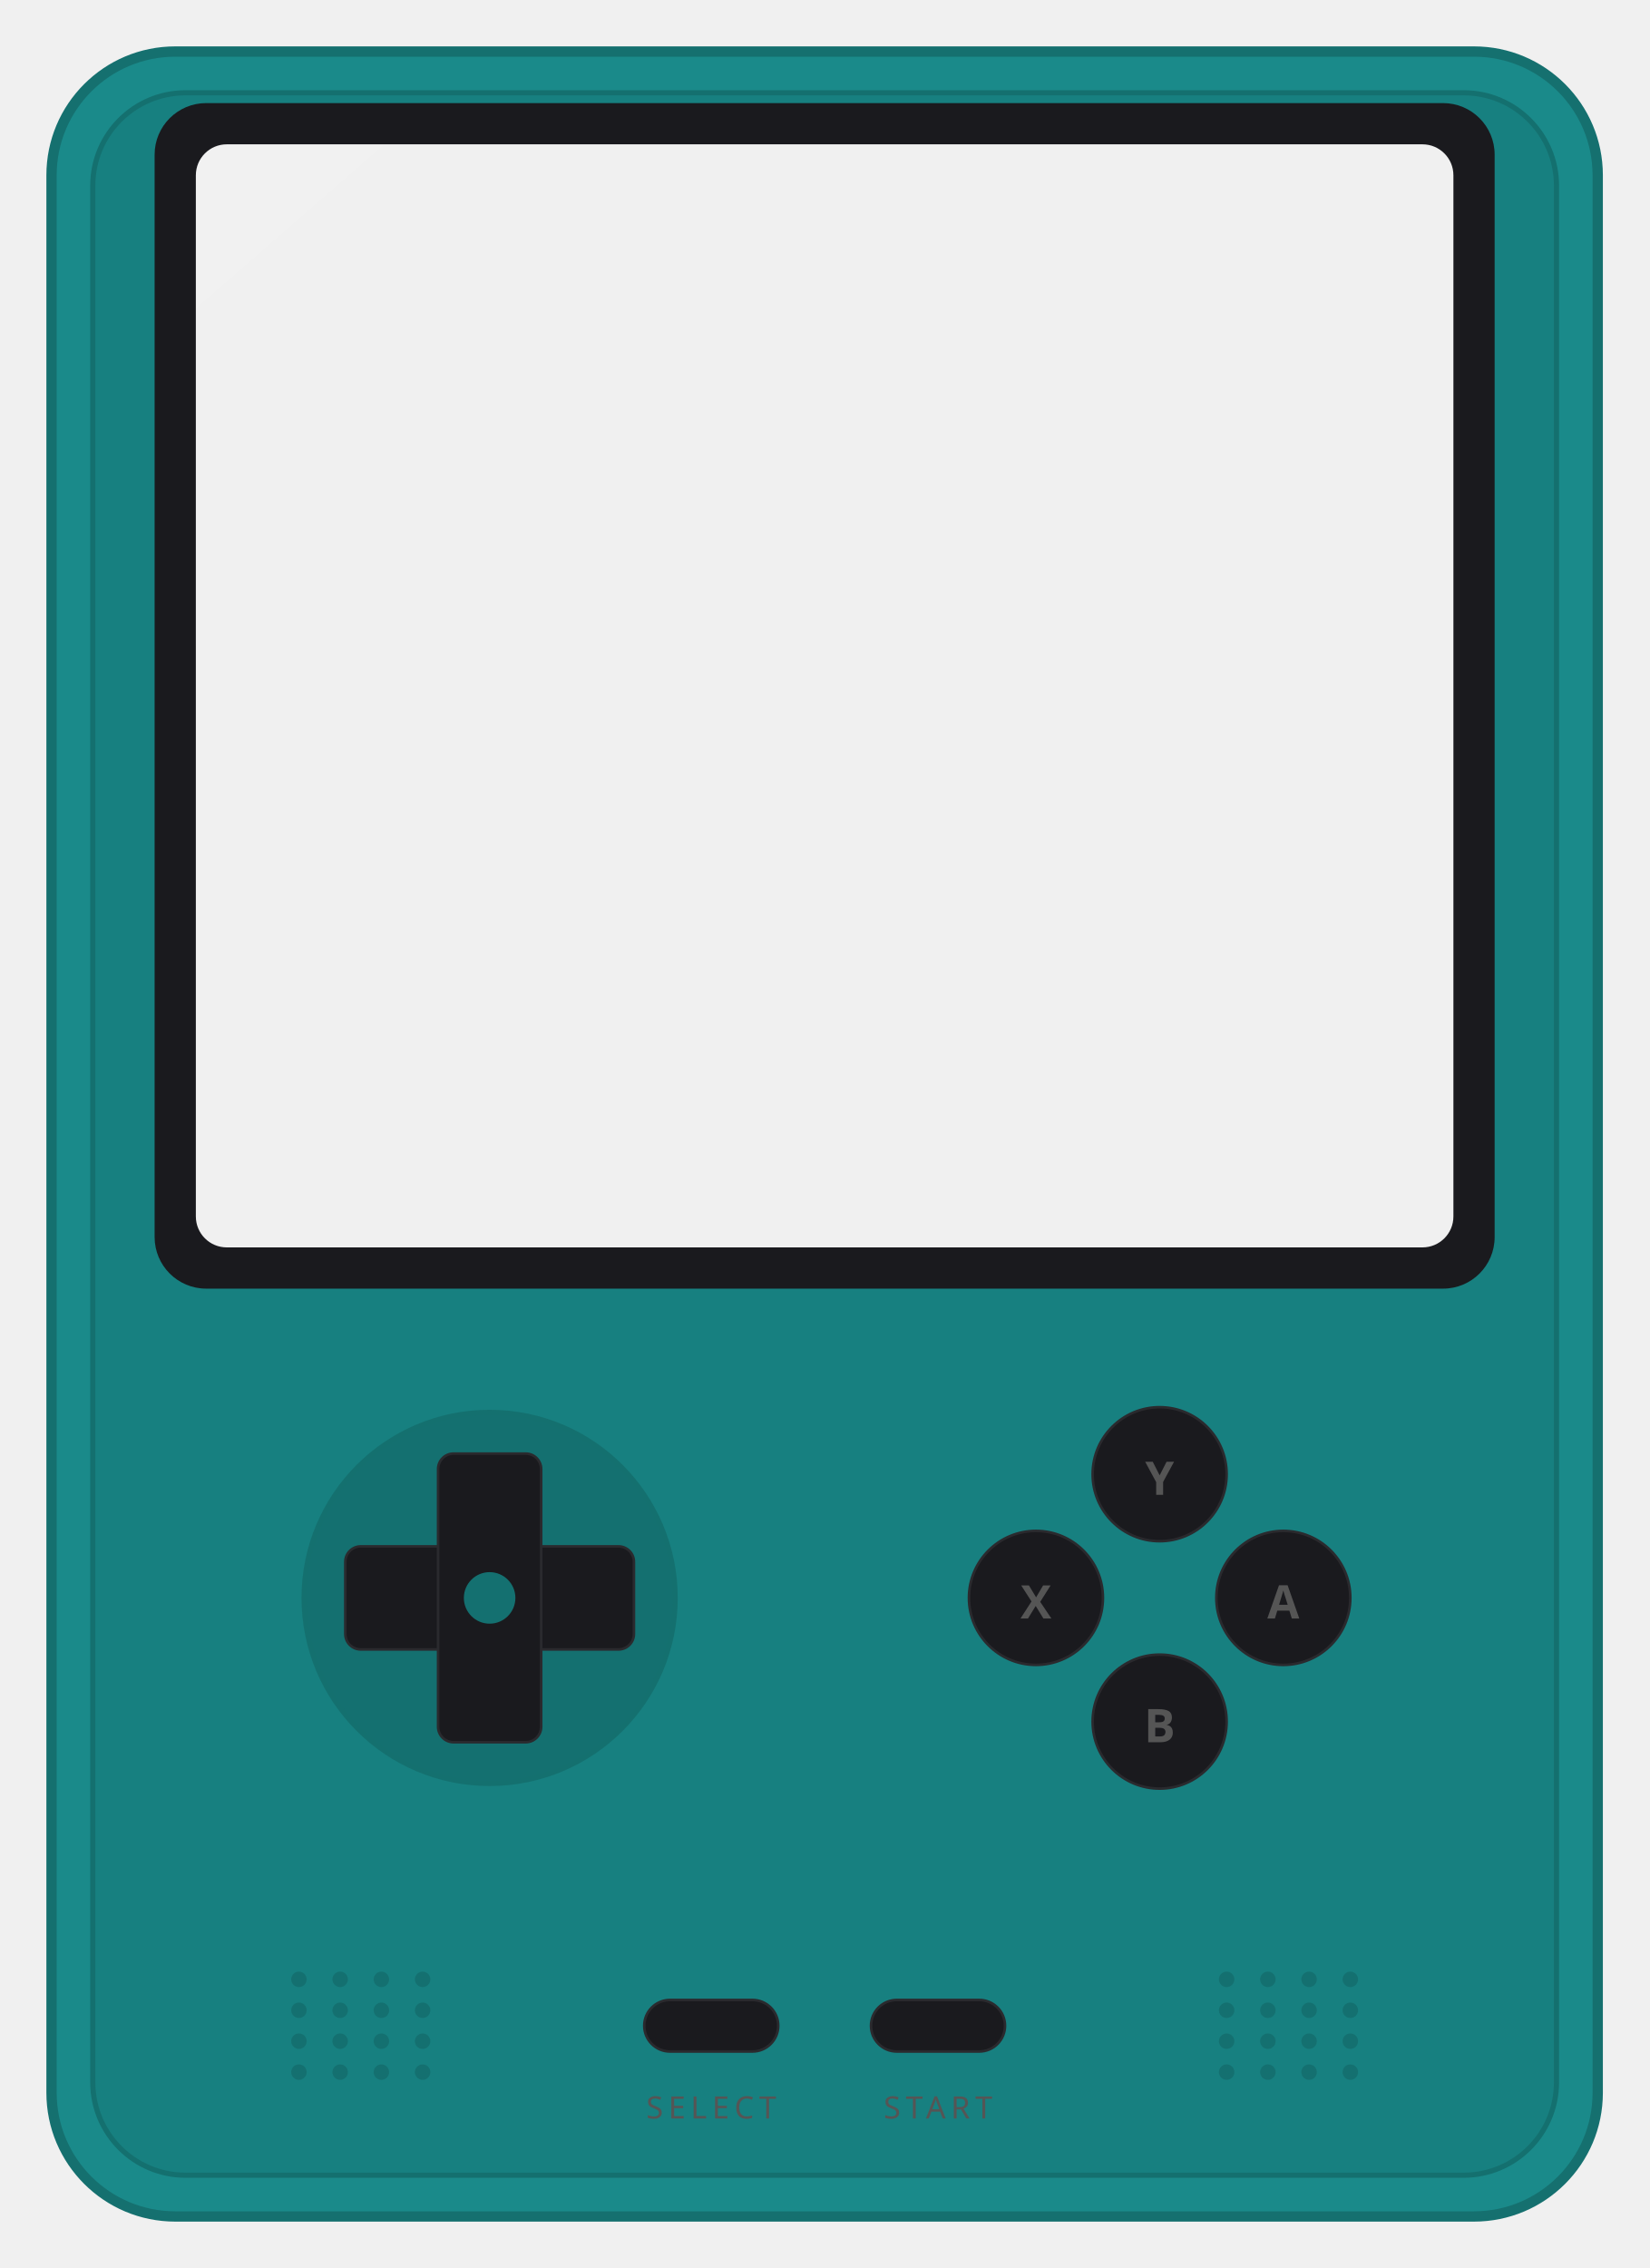
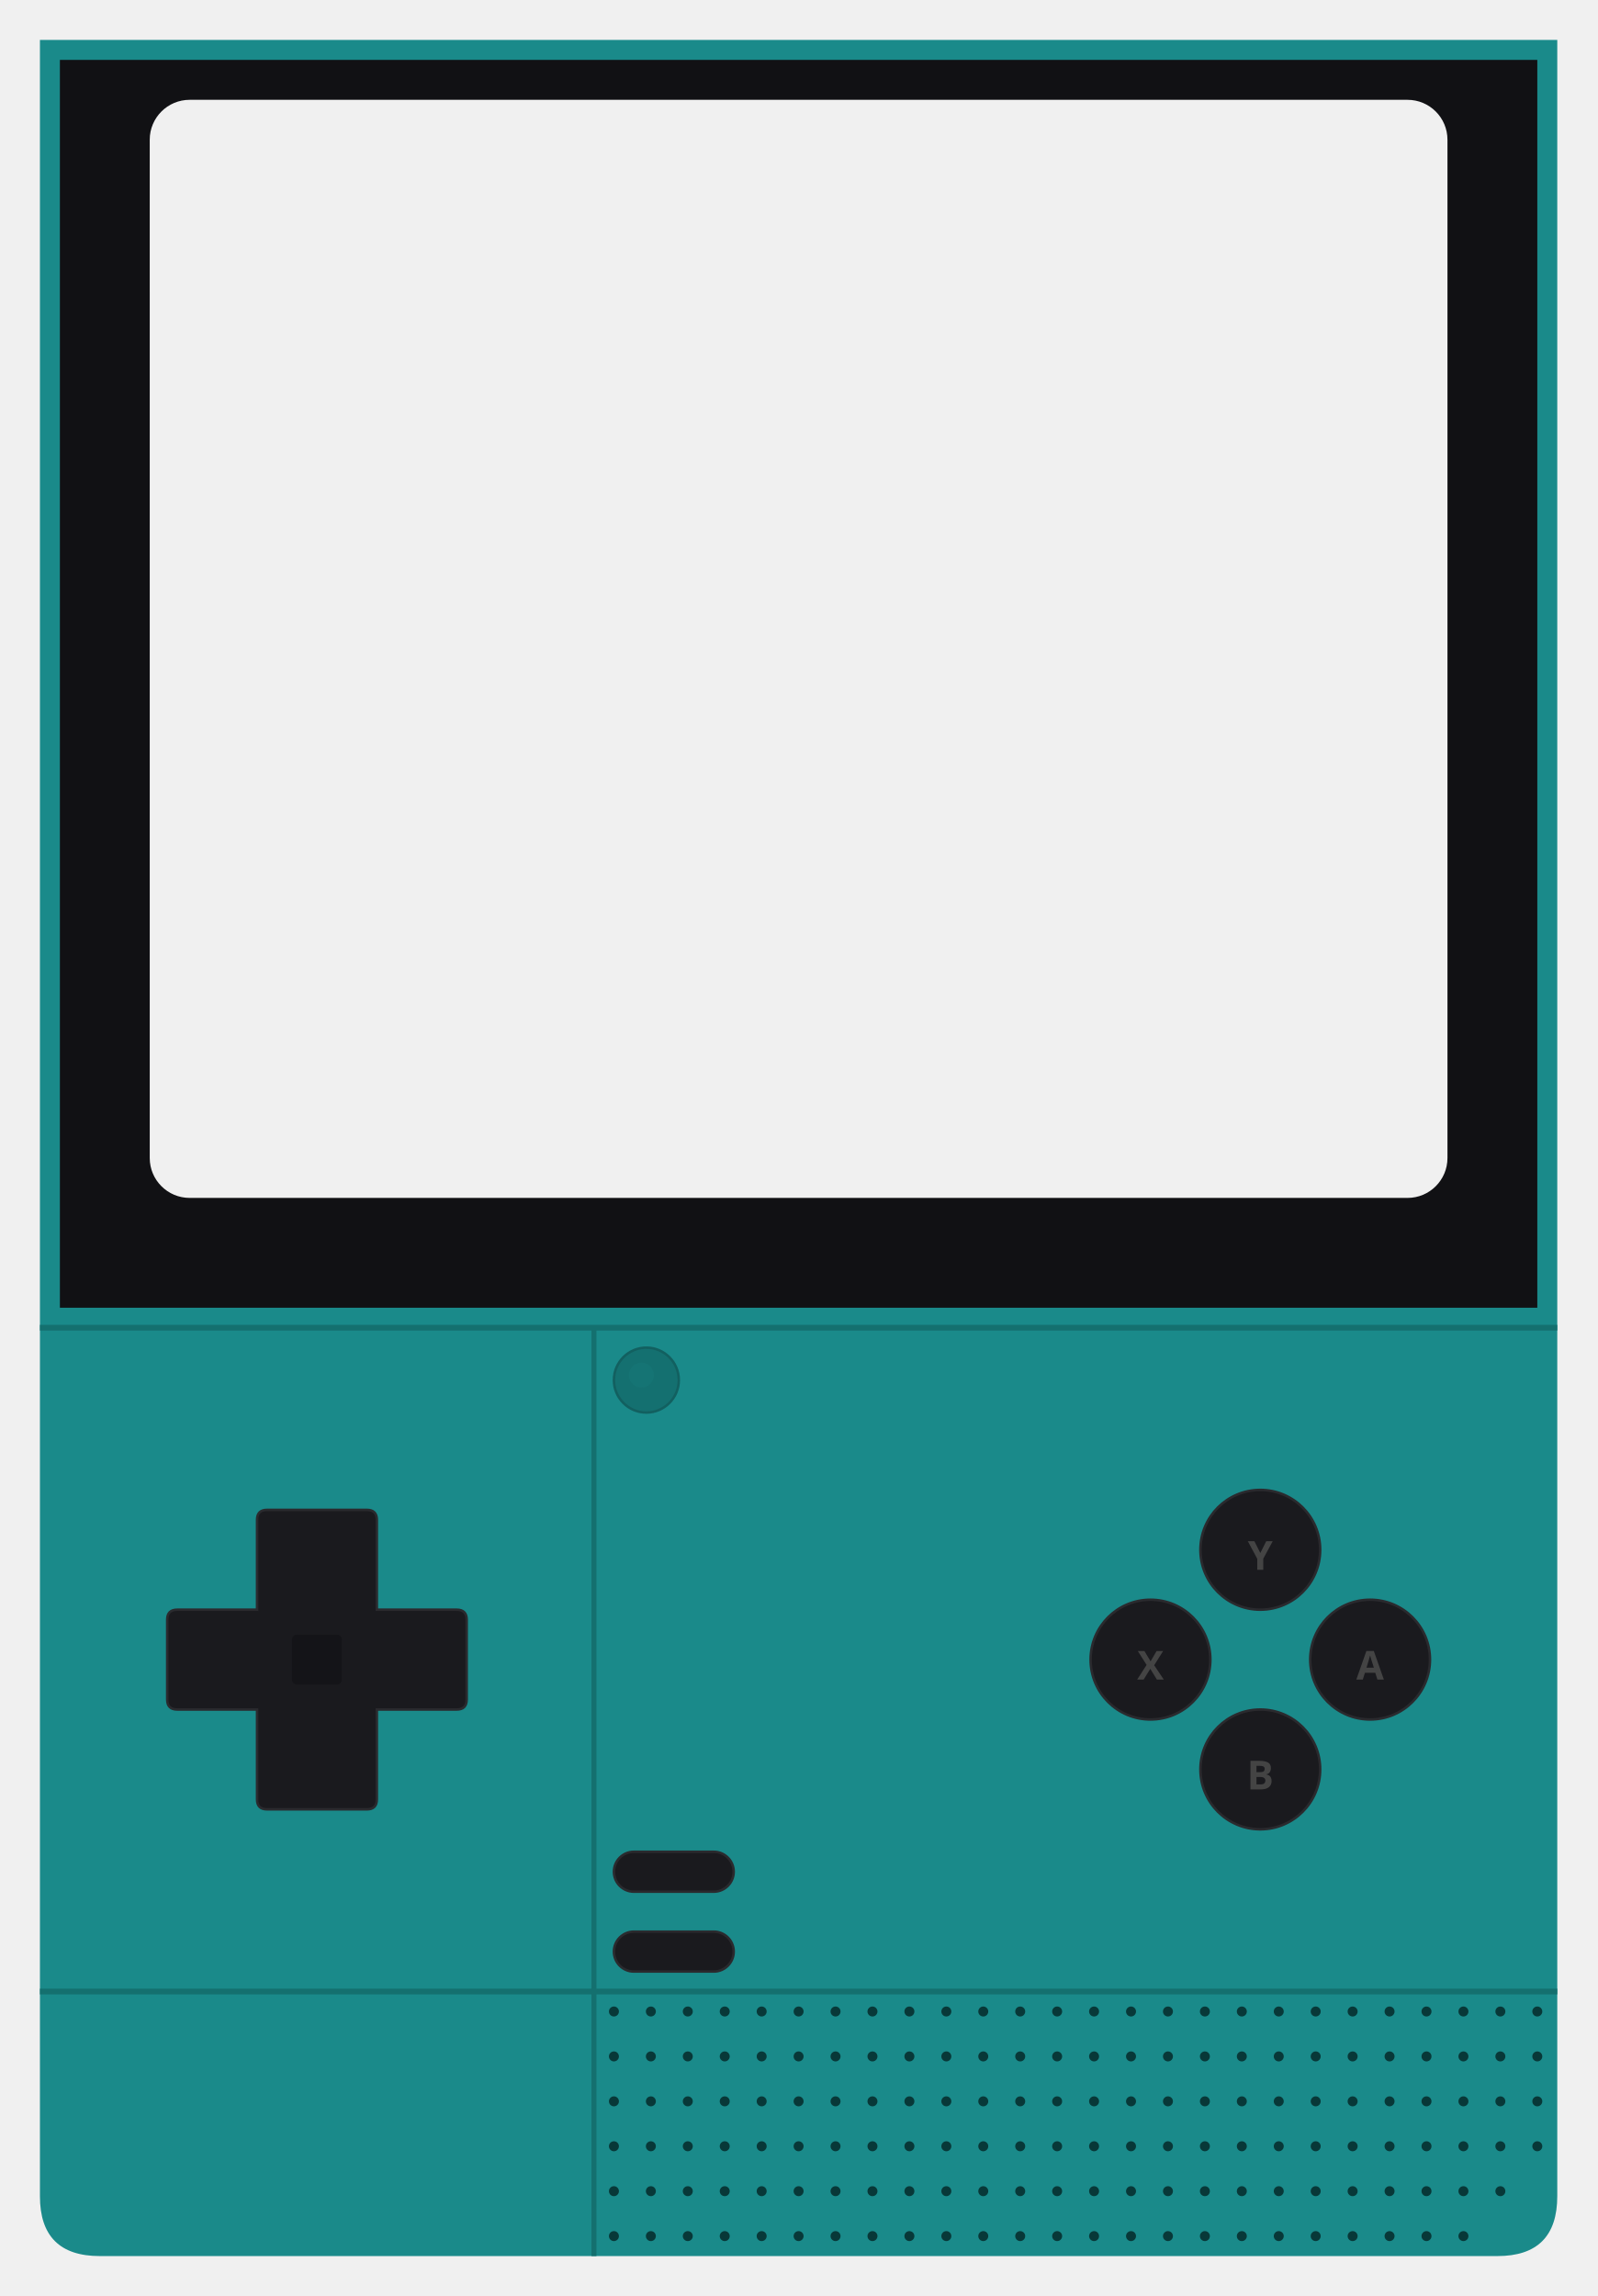
- <svg xmlns="http://www.w3.org/2000/svg" viewBox="0 0 320 440" fill="none">
+ <svg xmlns="http://www.w3.org/2000/svg" viewBox="0 0 320 460" fill="none">
  <defs>
    <mask id="screen-cutout">
-       <rect width="320" height="440" fill="white" />
-       <rect x="38" y="28" width="244" height="214" rx="6" ry="6" fill="black" />
+       <rect width="320" height="460" fill="white" />
+       <rect x="30" y="20" width="260" height="220" rx="8" ry="8" fill="black" />
    </mask>
    <linearGradient id="glare" x1="0" y1="0" x2="1" y2="1">
      <stop offset="0%" stop-color="white" stop-opacity="1" />
      <stop offset="50%" stop-color="white" stop-opacity="0" />
      <stop offset="100%" stop-color="white" stop-opacity="0" />
    </linearGradient>
  </defs>
  <g mask="url(#screen-cutout)">
-     <rect x="10" y="10" width="300" height="420" rx="24" ry="24" fill="#1a8a8a" stroke="#15706f" stroke-width="2" />
-     <rect x="18" y="18" width="284" height="404" rx="18" ry="18" fill="#178080" stroke="#14706f" stroke-width="1" />
-     <rect x="30" y="20" width="260" height="230" rx="10" ry="10" fill="#1a1a1e" />
+     <path d="M8,8 H312 V440 Q312,452 300,452 H20 Q8,452 8,440 Z" fill="#1a8a8a" />
+     <rect x="12" y="12" width="296" height="250" fill="#111114" />
  </g>
-   <rect x="38" y="28" width="244" height="214" rx="6" ry="6" fill="url(#glare)" opacity="0.04" />
-   <g transform="translate(95, 310)">
-     <circle cx="0" cy="0" r="36" fill="#147070" stroke="#14706f" stroke-width="1" />
-     <rect x="-28" y="-10" width="56" height="20" rx="3" ry="3" fill="#1a1a1e" stroke="#2a2a2e" stroke-width="0.5" />
-     <rect x="-10" y="-28" width="20" height="56" rx="3" ry="3" fill="#1a1a1e" stroke="#2a2a2e" stroke-width="0.5" />
-     <circle cx="0" cy="0" r="5" fill="#147070" />
+   <rect x="30" y="20" width="260" height="220" rx="8" ry="8" fill="url(#glare)" opacity="0.03" />
+   <g transform="translate(63.5, 332.5)">
+     <path d="M-10,-30 L10,-30 Q12,-30 12,-28 L12,-10 L28,-10 Q30,-10 30,-8 L30,8 Q30,10 28,10 L12,10 L12,28 Q12,30 10,30 L-10,30 Q-12,30 -12,28 L-12,10 L-28,10 Q-30,10 -30,8 L-30,-8 Q-30,-10 -28,-10 L-12,-10 L-12,-28 Q-12,-30 -10,-30 Z" fill="#1a1a1e" stroke="#2a2a2e" stroke-width="0.5" />
+     <rect x="-5" y="-5" width="10" height="10" rx="1" fill="#141418" />
  </g>
-   <g transform="translate(225, 310)">
-     <circle cx="0" cy="-24" r="13" fill="#1a1a1e" stroke="#2a2a2e" stroke-width="0.5" />
-     <text x="0" y="-20" text-anchor="middle" font-family="sans-serif" font-size="9" fill="#555" font-weight="600">Y</text>
-     <circle cx="24" cy="0" r="13" fill="#1a1a1e" stroke="#2a2a2e" stroke-width="0.5" />
-     <text x="24" y="4" text-anchor="middle" font-family="sans-serif" font-size="9" fill="#555" font-weight="600">A</text>
-     <circle cx="0" cy="24" r="13" fill="#1a1a1e" stroke="#2a2a2e" stroke-width="0.5" />
-     <text x="0" y="28" text-anchor="middle" font-family="sans-serif" font-size="9" fill="#555" font-weight="600">B</text>
-     <circle cx="-24" cy="0" r="13" fill="#1a1a1e" stroke="#2a2a2e" stroke-width="0.5" />
-     <text x="-24" y="4" text-anchor="middle" font-family="sans-serif" font-size="9" fill="#555" font-weight="600">X</text>
+   <g transform="translate(252.5, 332.5)">
+     <circle cx="0" cy="-22" r="12" fill="#1a1a1e" stroke="#2a2a2e" stroke-width="0.5" />
+     <text x="0" y="-18" text-anchor="middle" font-family="sans-serif" font-size="8" fill="#444" font-weight="600">Y</text>
+     <circle cx="22" cy="0" r="12" fill="#1a1a1e" stroke="#2a2a2e" stroke-width="0.5" />
+     <text x="22" y="4" text-anchor="middle" font-family="sans-serif" font-size="8" fill="#444" font-weight="600">A</text>
+     <circle cx="0" cy="22" r="12" fill="#1a1a1e" stroke="#2a2a2e" stroke-width="0.5" />
+     <text x="0" y="26" text-anchor="middle" font-family="sans-serif" font-size="8" fill="#444" font-weight="600">B</text>
+     <circle cx="-22" cy="0" r="12" fill="#1a1a1e" stroke="#2a2a2e" stroke-width="0.5" />
+     <text x="-22" y="4" text-anchor="middle" font-family="sans-serif" font-size="8" fill="#444" font-weight="600">X</text>
  </g>
-   <g transform="translate(70, 390)">
-     <circle cx="-12" cy="-6" r="1.5" fill="#147070" />
-     <circle cx="-4" cy="-6" r="1.5" fill="#147070" />
-     <circle cx="4" cy="-6" r="1.5" fill="#147070" />
-     <circle cx="12" cy="-6" r="1.5" fill="#147070" />
-     <circle cx="-12" cy="0" r="1.5" fill="#147070" />
-     <circle cx="-4" cy="0" r="1.5" fill="#147070" />
-     <circle cx="4" cy="0" r="1.5" fill="#147070" />
-     <circle cx="12" cy="0" r="1.5" fill="#147070" />
-     <circle cx="-12" cy="6" r="1.5" fill="#147070" />
-     <circle cx="-4" cy="6" r="1.5" fill="#147070" />
-     <circle cx="4" cy="6" r="1.5" fill="#147070" />
-     <circle cx="12" cy="6" r="1.5" fill="#147070" />
-     <circle cx="-12" cy="12" r="1.5" fill="#147070" />
-     <circle cx="-4" cy="12" r="1.5" fill="#147070" />
-     <circle cx="4" cy="12" r="1.5" fill="#147070" />
-     <circle cx="12" cy="12" r="1.5" fill="#147070" />
+   <circle cx="129.5" cy="276.5" r="6.5" fill="#147070" stroke="#126060" stroke-width="0.5" />
+   <circle cx="128.5" cy="275.5" r="2.5" fill="#18807f" opacity="0.25" />
+   <g transform="translate(123, 383)">
+     <rect x="0" y="-12" width="24" height="8" rx="4" ry="4" fill="#1a1a1e" stroke="#2a2a2e" stroke-width="0.5" />
+     <rect x="0" y="4" width="24" height="8" rx="4" ry="4" fill="#1a1a1e" stroke="#2a2a2e" stroke-width="0.5" />
  </g>
-   <rect x="125" y="388" width="26" height="10" rx="5" ry="5" fill="#1a1a1e" stroke="#2a2a2e" stroke-width="0.5" />
-   <rect x="169" y="388" width="26" height="10" rx="5" ry="5" fill="#1a1a1e" stroke="#2a2a2e" stroke-width="0.5" />
-   <text x="138" y="411" text-anchor="middle" font-family="sans-serif" font-size="6" fill="#555" letter-spacing="1">SELECT</text>
-   <text x="182" y="411" text-anchor="middle" font-family="sans-serif" font-size="6" fill="#555" letter-spacing="1">START</text>
-   <g transform="translate(250, 390)">
-     <circle cx="-12" cy="-6" r="1.5" fill="#147070" />
-     <circle cx="-4" cy="-6" r="1.5" fill="#147070" />
-     <circle cx="4" cy="-6" r="1.5" fill="#147070" />
-     <circle cx="12" cy="-6" r="1.5" fill="#147070" />
-     <circle cx="-12" cy="0" r="1.5" fill="#147070" />
-     <circle cx="-4" cy="0" r="1.5" fill="#147070" />
-     <circle cx="4" cy="0" r="1.5" fill="#147070" />
-     <circle cx="12" cy="0" r="1.5" fill="#147070" />
-     <circle cx="-12" cy="6" r="1.5" fill="#147070" />
-     <circle cx="-4" cy="6" r="1.5" fill="#147070" />
-     <circle cx="4" cy="6" r="1.5" fill="#147070" />
-     <circle cx="12" cy="6" r="1.5" fill="#147070" />
-     <circle cx="-12" cy="12" r="1.5" fill="#147070" />
-     <circle cx="-4" cy="12" r="1.5" fill="#147070" />
-     <circle cx="4" cy="12" r="1.5" fill="#147070" />
-     <circle cx="12" cy="12" r="1.5" fill="#147070" />
+   <line x1="119" y1="266" x2="119" y2="452" stroke="#14706f" stroke-width="1" />
+   <line x1="8" y1="266" x2="312" y2="266" stroke="#14706f" stroke-width="1.15" />
+   <line x1="8" y1="399" x2="312" y2="399" stroke="#14706f" stroke-width="1.15" />
+   <g transform="translate(123, 403)" fill="#083838">
+     <circle cx="0" cy="0" r="1.0" />
+     <circle cx="7.4" cy="0" r="1.0" />
+     <circle cx="14.8" cy="0" r="1.0" />
+     <circle cx="22.2" cy="0" r="1.0" />
+     <circle cx="29.6" cy="0" r="1.0" />
+     <circle cx="37" cy="0" r="1.0" />
+     <circle cx="44.4" cy="0" r="1.0" />
+     <circle cx="51.8" cy="0" r="1.0" />
+     <circle cx="59.2" cy="0" r="1.0" />
+     <circle cx="66.6" cy="0" r="1.0" />
+     <circle cx="74" cy="0" r="1.0" />
+     <circle cx="81.4" cy="0" r="1.0" />
+     <circle cx="88.8" cy="0" r="1.0" />
+     <circle cx="96.2" cy="0" r="1.0" />
+     <circle cx="103.6" cy="0" r="1.0" />
+     <circle cx="111" cy="0" r="1.0" />
+     <circle cx="118.4" cy="0" r="1.0" />
+     <circle cx="125.8" cy="0" r="1.0" />
+     <circle cx="133.2" cy="0" r="1.0" />
+     <circle cx="140.6" cy="0" r="1.0" />
+     <circle cx="148" cy="0" r="1.0" />
+     <circle cx="155.4" cy="0" r="1.0" />
+     <circle cx="162.8" cy="0" r="1.0" />
+     <circle cx="170.2" cy="0" r="1.0" />
+     <circle cx="177.6" cy="0" r="1.0" />
+     <circle cx="185" cy="0" r="1.0" />
+     <circle cx="0" cy="9" r="1.0" />
+     <circle cx="7.4" cy="9" r="1.0" />
+     <circle cx="14.8" cy="9" r="1.0" />
+     <circle cx="22.2" cy="9" r="1.0" />
+     <circle cx="29.6" cy="9" r="1.0" />
+     <circle cx="37" cy="9" r="1.0" />
+     <circle cx="44.4" cy="9" r="1.0" />
+     <circle cx="51.8" cy="9" r="1.0" />
+     <circle cx="59.2" cy="9" r="1.0" />
+     <circle cx="66.6" cy="9" r="1.0" />
+     <circle cx="74" cy="9" r="1.0" />
+     <circle cx="81.4" cy="9" r="1.0" />
+     <circle cx="88.8" cy="9" r="1.0" />
+     <circle cx="96.2" cy="9" r="1.0" />
+     <circle cx="103.6" cy="9" r="1.0" />
+     <circle cx="111" cy="9" r="1.0" />
+     <circle cx="118.4" cy="9" r="1.0" />
+     <circle cx="125.8" cy="9" r="1.0" />
+     <circle cx="133.2" cy="9" r="1.0" />
+     <circle cx="140.6" cy="9" r="1.0" />
+     <circle cx="148" cy="9" r="1.0" />
+     <circle cx="155.4" cy="9" r="1.0" />
+     <circle cx="162.8" cy="9" r="1.0" />
+     <circle cx="170.2" cy="9" r="1.0" />
+     <circle cx="177.6" cy="9" r="1.0" />
+     <circle cx="185" cy="9" r="1.0" />
+     <circle cx="0" cy="18" r="1.0" />
+     <circle cx="7.4" cy="18" r="1.0" />
+     <circle cx="14.8" cy="18" r="1.0" />
+     <circle cx="22.2" cy="18" r="1.0" />
+     <circle cx="29.6" cy="18" r="1.0" />
+     <circle cx="37" cy="18" r="1.0" />
+     <circle cx="44.4" cy="18" r="1.0" />
+     <circle cx="51.8" cy="18" r="1.0" />
+     <circle cx="59.2" cy="18" r="1.0" />
+     <circle cx="66.6" cy="18" r="1.0" />
+     <circle cx="74" cy="18" r="1.0" />
+     <circle cx="81.4" cy="18" r="1.0" />
+     <circle cx="88.8" cy="18" r="1.0" />
+     <circle cx="96.2" cy="18" r="1.0" />
+     <circle cx="103.6" cy="18" r="1.0" />
+     <circle cx="111" cy="18" r="1.0" />
+     <circle cx="118.4" cy="18" r="1.0" />
+     <circle cx="125.8" cy="18" r="1.0" />
+     <circle cx="133.2" cy="18" r="1.0" />
+     <circle cx="140.6" cy="18" r="1.0" />
+     <circle cx="148" cy="18" r="1.0" />
+     <circle cx="155.4" cy="18" r="1.0" />
+     <circle cx="162.8" cy="18" r="1.0" />
+     <circle cx="170.2" cy="18" r="1.0" />
+     <circle cx="177.6" cy="18" r="1.0" />
+     <circle cx="185" cy="18" r="1.0" />
+     <circle cx="0" cy="27" r="1.0" />
+     <circle cx="7.4" cy="27" r="1.0" />
+     <circle cx="14.8" cy="27" r="1.0" />
+     <circle cx="22.2" cy="27" r="1.0" />
+     <circle cx="29.6" cy="27" r="1.0" />
+     <circle cx="37" cy="27" r="1.0" />
+     <circle cx="44.4" cy="27" r="1.0" />
+     <circle cx="51.8" cy="27" r="1.0" />
+     <circle cx="59.2" cy="27" r="1.0" />
+     <circle cx="66.6" cy="27" r="1.0" />
+     <circle cx="74" cy="27" r="1.0" />
+     <circle cx="81.4" cy="27" r="1.0" />
+     <circle cx="88.8" cy="27" r="1.0" />
+     <circle cx="96.2" cy="27" r="1.0" />
+     <circle cx="103.6" cy="27" r="1.0" />
+     <circle cx="111" cy="27" r="1.0" />
+     <circle cx="118.4" cy="27" r="1.0" />
+     <circle cx="125.8" cy="27" r="1.0" />
+     <circle cx="133.2" cy="27" r="1.0" />
+     <circle cx="140.6" cy="27" r="1.0" />
+     <circle cx="148" cy="27" r="1.0" />
+     <circle cx="155.4" cy="27" r="1.0" />
+     <circle cx="162.8" cy="27" r="1.0" />
+     <circle cx="170.2" cy="27" r="1.0" />
+     <circle cx="177.6" cy="27" r="1.0" />
+     <circle cx="185" cy="27" r="1.0" />
+     <circle cx="0" cy="36" r="1.0" />
+     <circle cx="7.4" cy="36" r="1.0" />
+     <circle cx="14.8" cy="36" r="1.0" />
+     <circle cx="22.2" cy="36" r="1.0" />
+     <circle cx="29.6" cy="36" r="1.0" />
+     <circle cx="37" cy="36" r="1.0" />
+     <circle cx="44.4" cy="36" r="1.0" />
+     <circle cx="51.8" cy="36" r="1.0" />
+     <circle cx="59.2" cy="36" r="1.0" />
+     <circle cx="66.6" cy="36" r="1.0" />
+     <circle cx="74" cy="36" r="1.0" />
+     <circle cx="81.4" cy="36" r="1.0" />
+     <circle cx="88.8" cy="36" r="1.0" />
+     <circle cx="96.2" cy="36" r="1.0" />
+     <circle cx="103.6" cy="36" r="1.0" />
+     <circle cx="111" cy="36" r="1.0" />
+     <circle cx="118.4" cy="36" r="1.0" />
+     <circle cx="125.8" cy="36" r="1.0" />
+     <circle cx="133.2" cy="36" r="1.0" />
+     <circle cx="140.6" cy="36" r="1.0" />
+     <circle cx="148" cy="36" r="1.0" />
+     <circle cx="155.4" cy="36" r="1.0" />
+     <circle cx="162.8" cy="36" r="1.0" />
+     <circle cx="170.2" cy="36" r="1.0" />
+     <circle cx="177.6" cy="36" r="1.0" />
+     <circle cx="0" cy="45" r="1.0" />
+     <circle cx="7.4" cy="45" r="1.0" />
+     <circle cx="14.8" cy="45" r="1.0" />
+     <circle cx="22.2" cy="45" r="1.0" />
+     <circle cx="29.6" cy="45" r="1.0" />
+     <circle cx="37" cy="45" r="1.0" />
+     <circle cx="44.4" cy="45" r="1.0" />
+     <circle cx="51.8" cy="45" r="1.0" />
+     <circle cx="59.2" cy="45" r="1.0" />
+     <circle cx="66.6" cy="45" r="1.0" />
+     <circle cx="74" cy="45" r="1.0" />
+     <circle cx="81.4" cy="45" r="1.0" />
+     <circle cx="88.8" cy="45" r="1.0" />
+     <circle cx="96.2" cy="45" r="1.0" />
+     <circle cx="103.6" cy="45" r="1.0" />
+     <circle cx="111" cy="45" r="1.0" />
+     <circle cx="118.4" cy="45" r="1.0" />
+     <circle cx="125.8" cy="45" r="1.0" />
+     <circle cx="133.2" cy="45" r="1.0" />
+     <circle cx="140.6" cy="45" r="1.0" />
+     <circle cx="148" cy="45" r="1.0" />
+     <circle cx="155.4" cy="45" r="1.0" />
+     <circle cx="162.8" cy="45" r="1.0" />
+     <circle cx="170.2" cy="45" r="1.0" />
  </g>
</svg>
